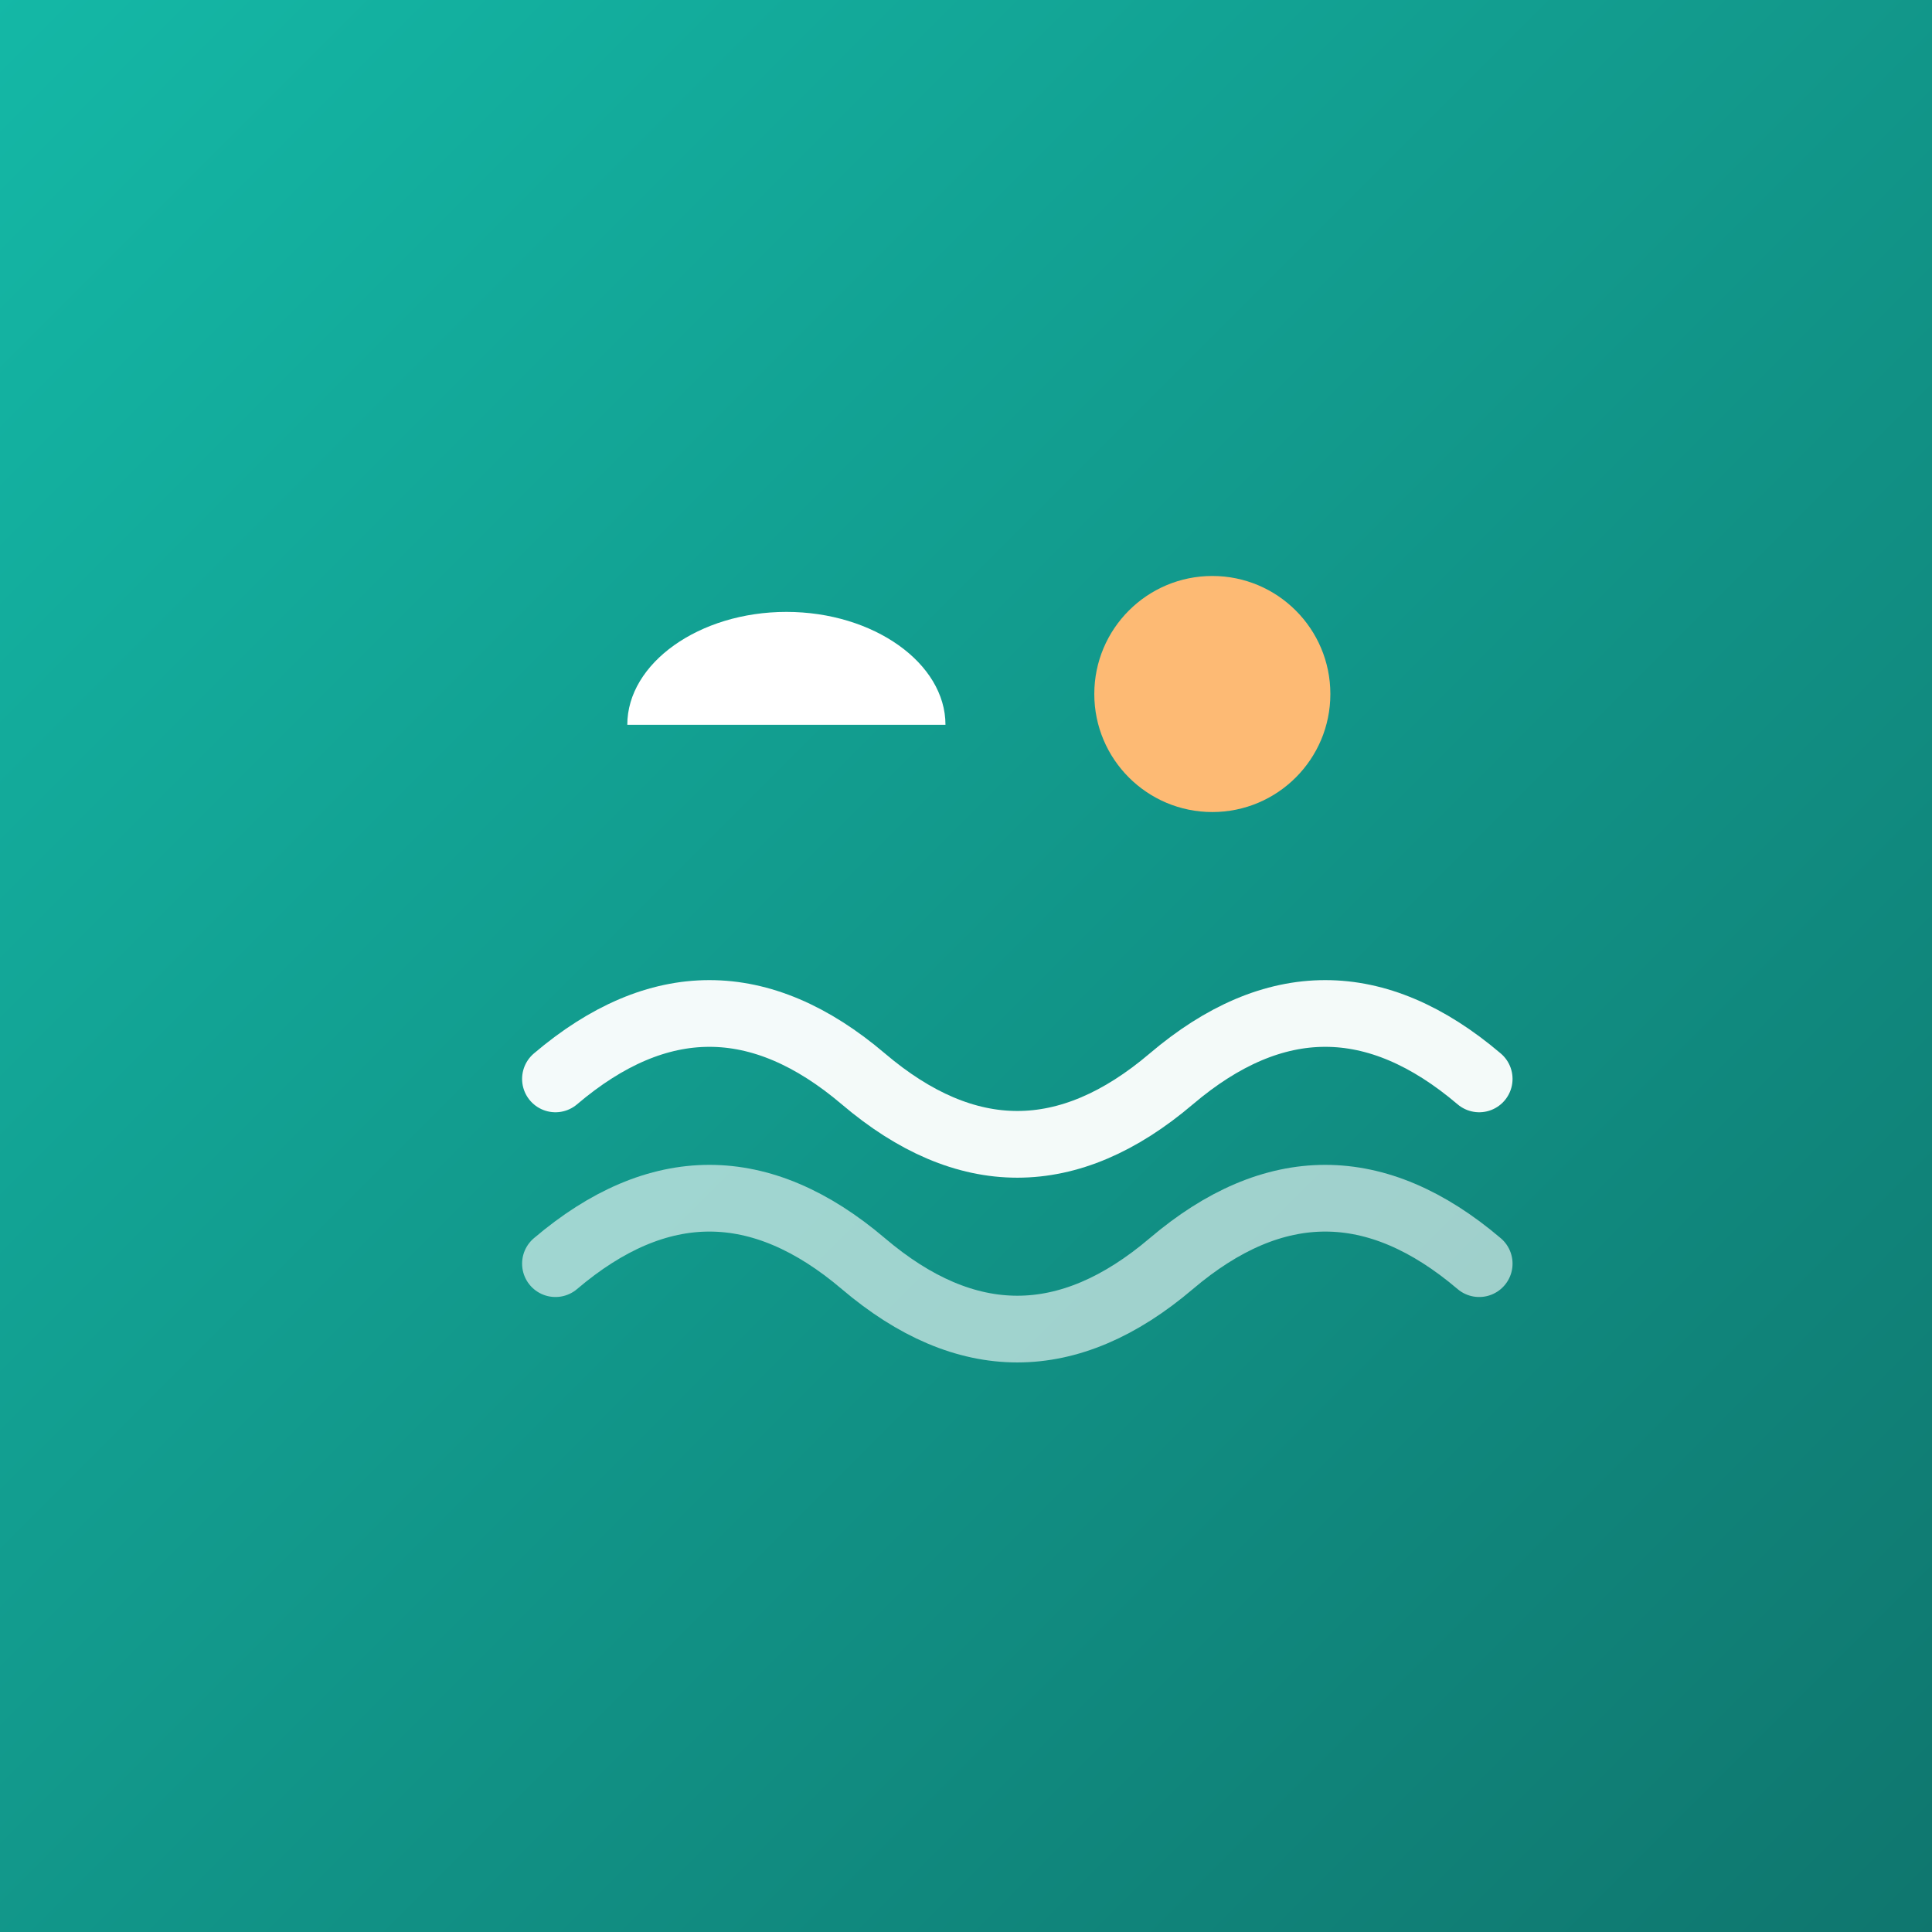
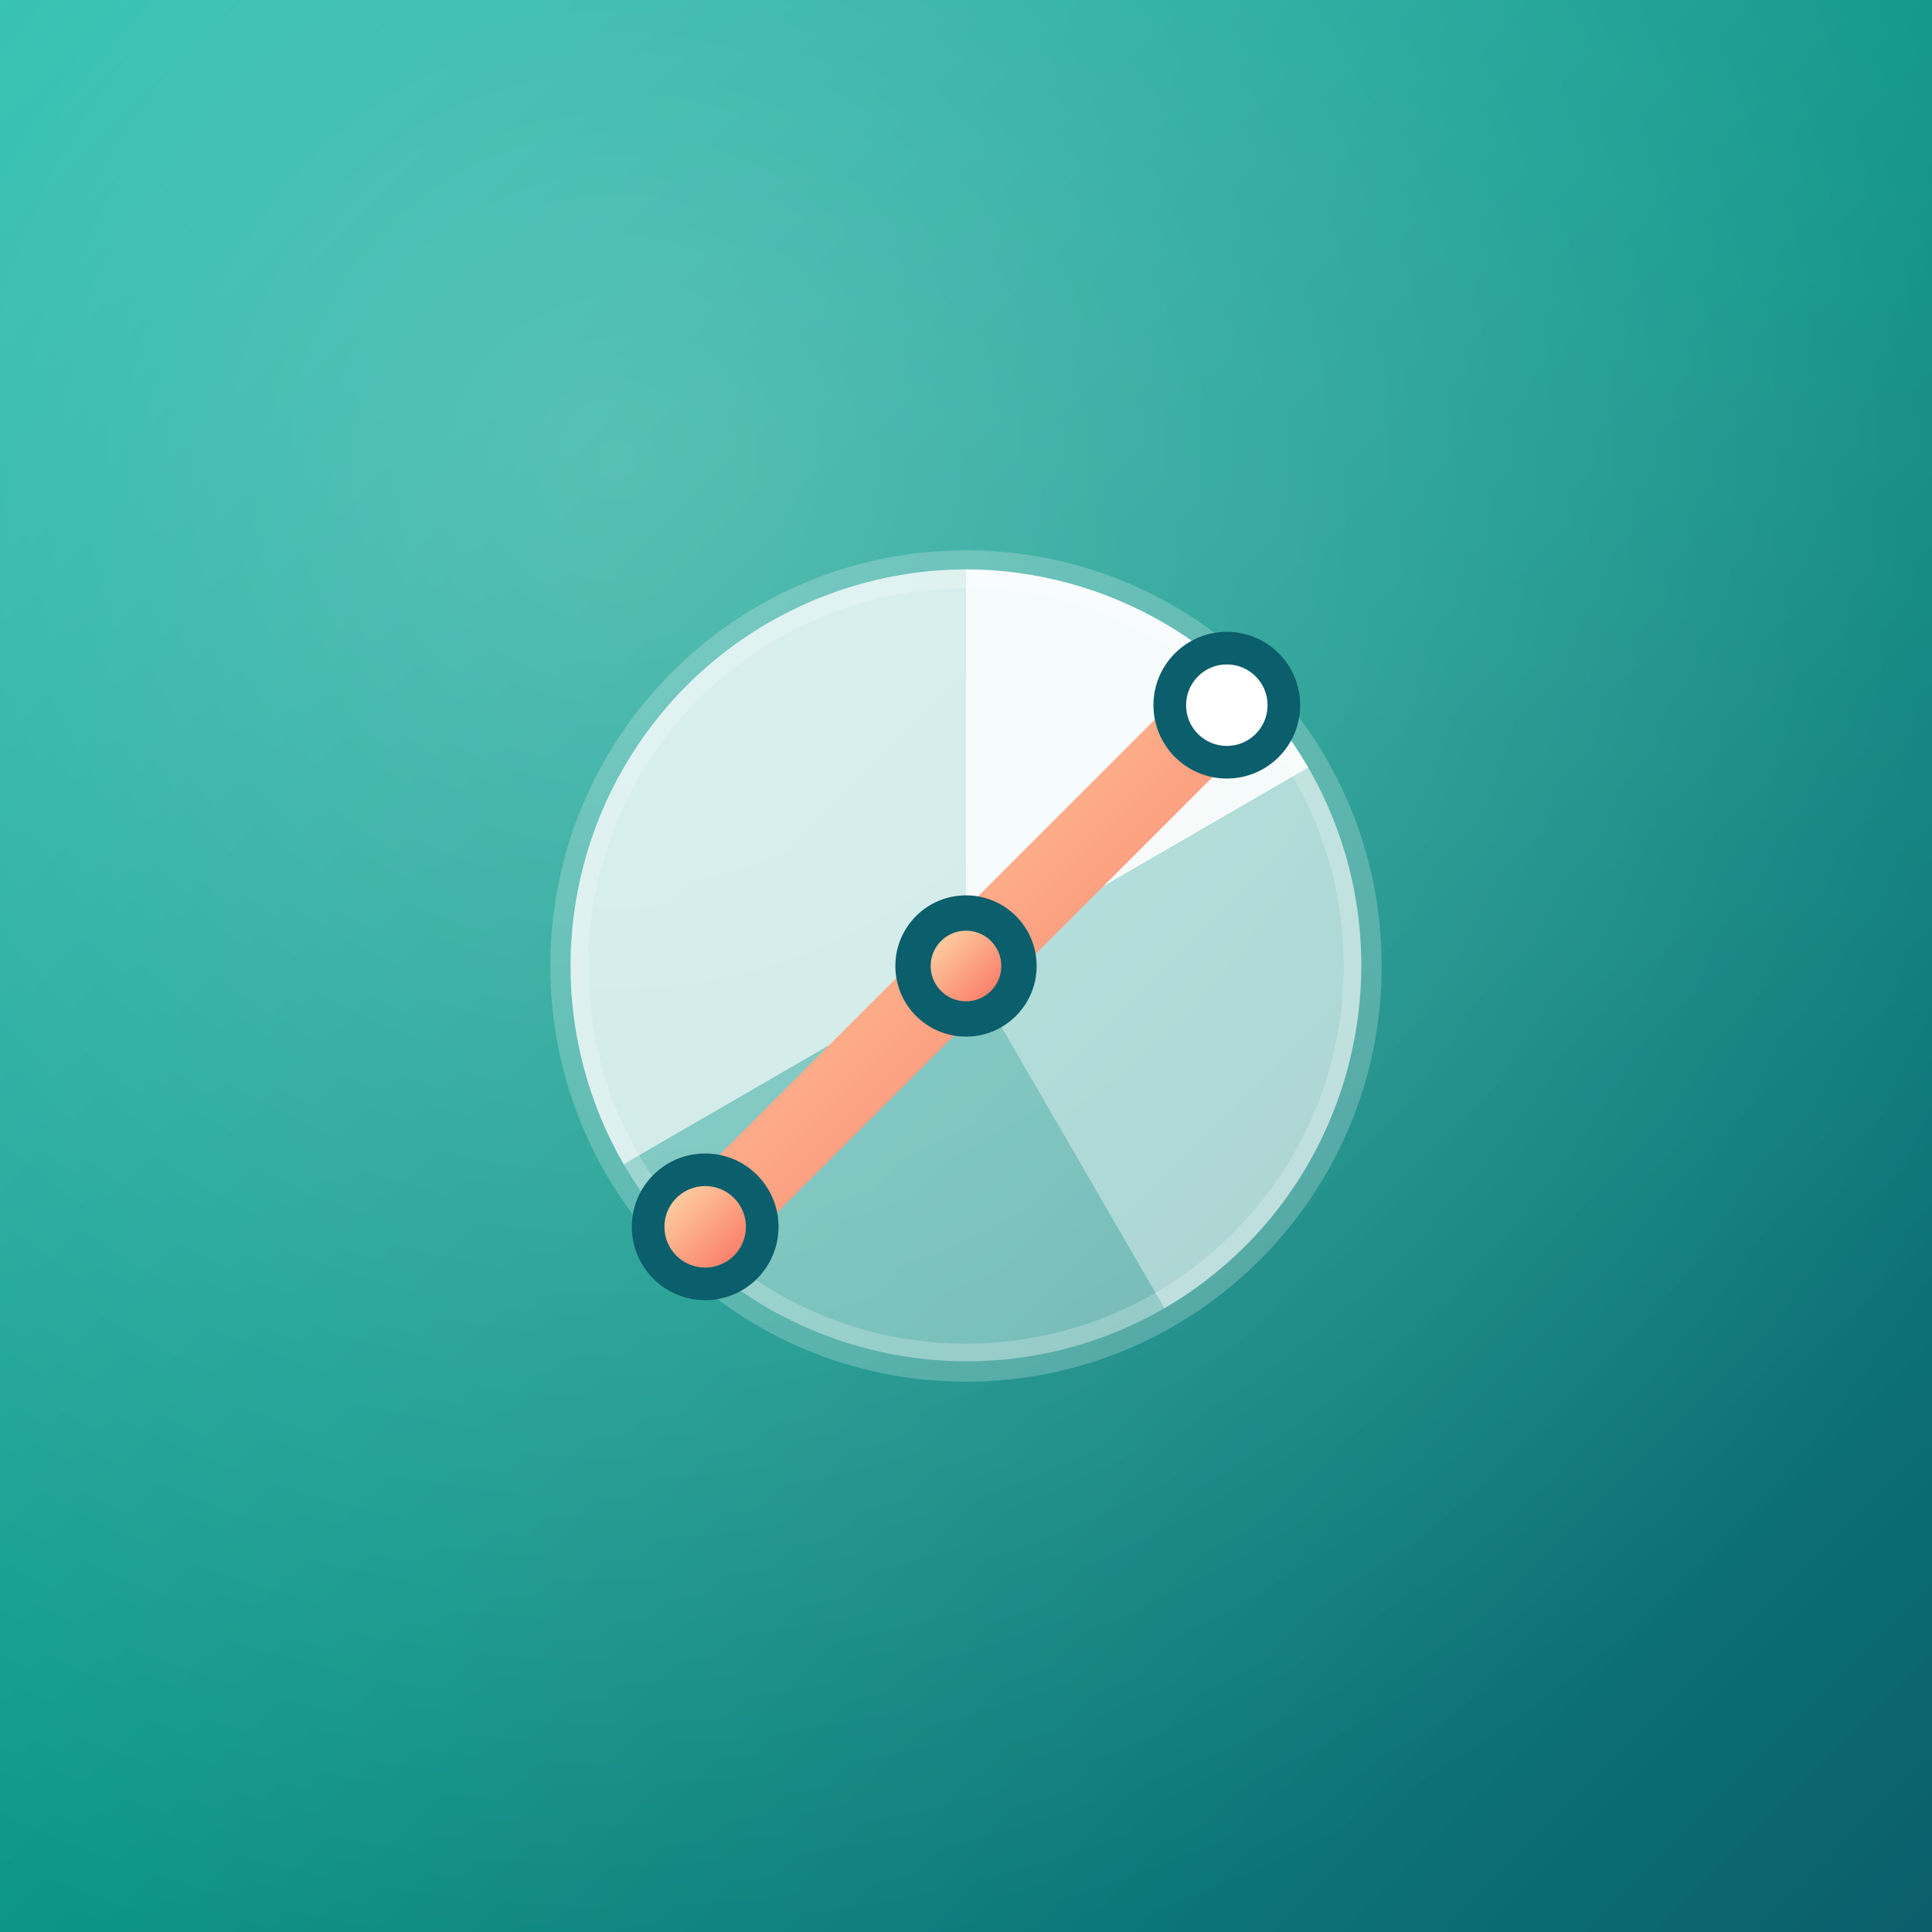
- <svg xmlns="http://www.w3.org/2000/svg" viewBox="0 0 512 512" width="512" height="512">
+ <svg xmlns="http://www.w3.org/2000/svg" viewBox="0 0 512 512" role="img" aria-label="سفرینو">
  <defs>
-     <linearGradient id="bg" x1="0" y1="0" x2="1" y2="1">
+     <linearGradient id="mkBg" x1="0" y1="0" x2="1" y2="1">
      <stop offset="0" stop-color="#14B8A6" />
-       <stop offset="1" stop-color="#0F766E" />
+       <stop offset=".52" stop-color="#0D9488" />
+       <stop offset="1" stop-color="#0B5E6B" />
    </linearGradient>
+     <linearGradient id="mkWarm" x1="0" y1="0" x2="1" y2="1">
+       <stop offset="0" stop-color="#FFD9A8" />
+       <stop offset="1" stop-color="#F97362" />
+     </linearGradient>
+     <radialGradient id="mkGlow" cx=".32" cy=".24" r=".8">
+       <stop offset="0" stop-color="#ffffff" stop-opacity=".30" />
+       <stop offset="1" stop-color="#ffffff" stop-opacity="0" />
+     </radialGradient>
  </defs>
-   <rect width="512" height="512" fill="url(#bg)" />
-   <g transform="translate(256 256) scale(0.68) translate(-256 -256)">
-     <circle cx="352" cy="150" r="46" fill="#FDBA74" />
-     <path d="M96 300c40-34 80-34 120 0s80 34 120 0 80-34 120 0" fill="none" stroke="#FFFFFF" stroke-width="26" stroke-linecap="round" opacity="0.95" />
-     <path d="M96 372c40-34 80-34 120 0s80 34 120 0 80-34 120 0" fill="none" stroke="#FFFFFF" stroke-width="26" stroke-linecap="round" opacity="0.6" />
-     <path d="M186 236V118m0 0c-34 0-62 20-62 44h124c0-24-28-44-62-44z" fill="#FFFFFF" />
+   <rect width="512" height="512" fill="url(#mkBg)" />
+   <rect width="512" height="512" fill="url(#mkGlow)" />
+   <g transform="translate(256 256) scale(0.72)">
+     <circle r="146" fill="none" stroke="#ffffff" stroke-opacity=".22" stroke-width="14" />
+     <path d="M0 0 L0 -146 A146 146 0 0 1 126 -73 Z" fill="#ffffff" fill-opacity=".95" />
+     <path d="M0 0 L126 -73 A146 146 0 0 1 73 126 Z" fill="#ffffff" fill-opacity=".62" />
+     <path d="M0 0 L73 126 A146 146 0 0 1 -126 73 Z" fill="#ffffff" fill-opacity=".38" />
+     <path d="M0 0 L-126 73 A146 146 0 0 1 0 -146 Z" fill="#ffffff" fill-opacity=".78" />
+     <path d="M-96 96 L96 -96" stroke="url(#mkWarm)" stroke-width="30" stroke-linecap="round" />
+     <circle cx="-96" cy="96" r="27" fill="#0B5E6B" />
+     <circle cx="-96" cy="96" r="15" fill="url(#mkWarm)" />
+     <circle cx="96" cy="-96" r="27" fill="#0B5E6B" />
+     <circle cx="96" cy="-96" r="15" fill="#FFFFFF" />
+     <circle r="26" fill="#0B5E6B" />
+     <circle r="13" fill="url(#mkWarm)" />
  </g>
</svg>
